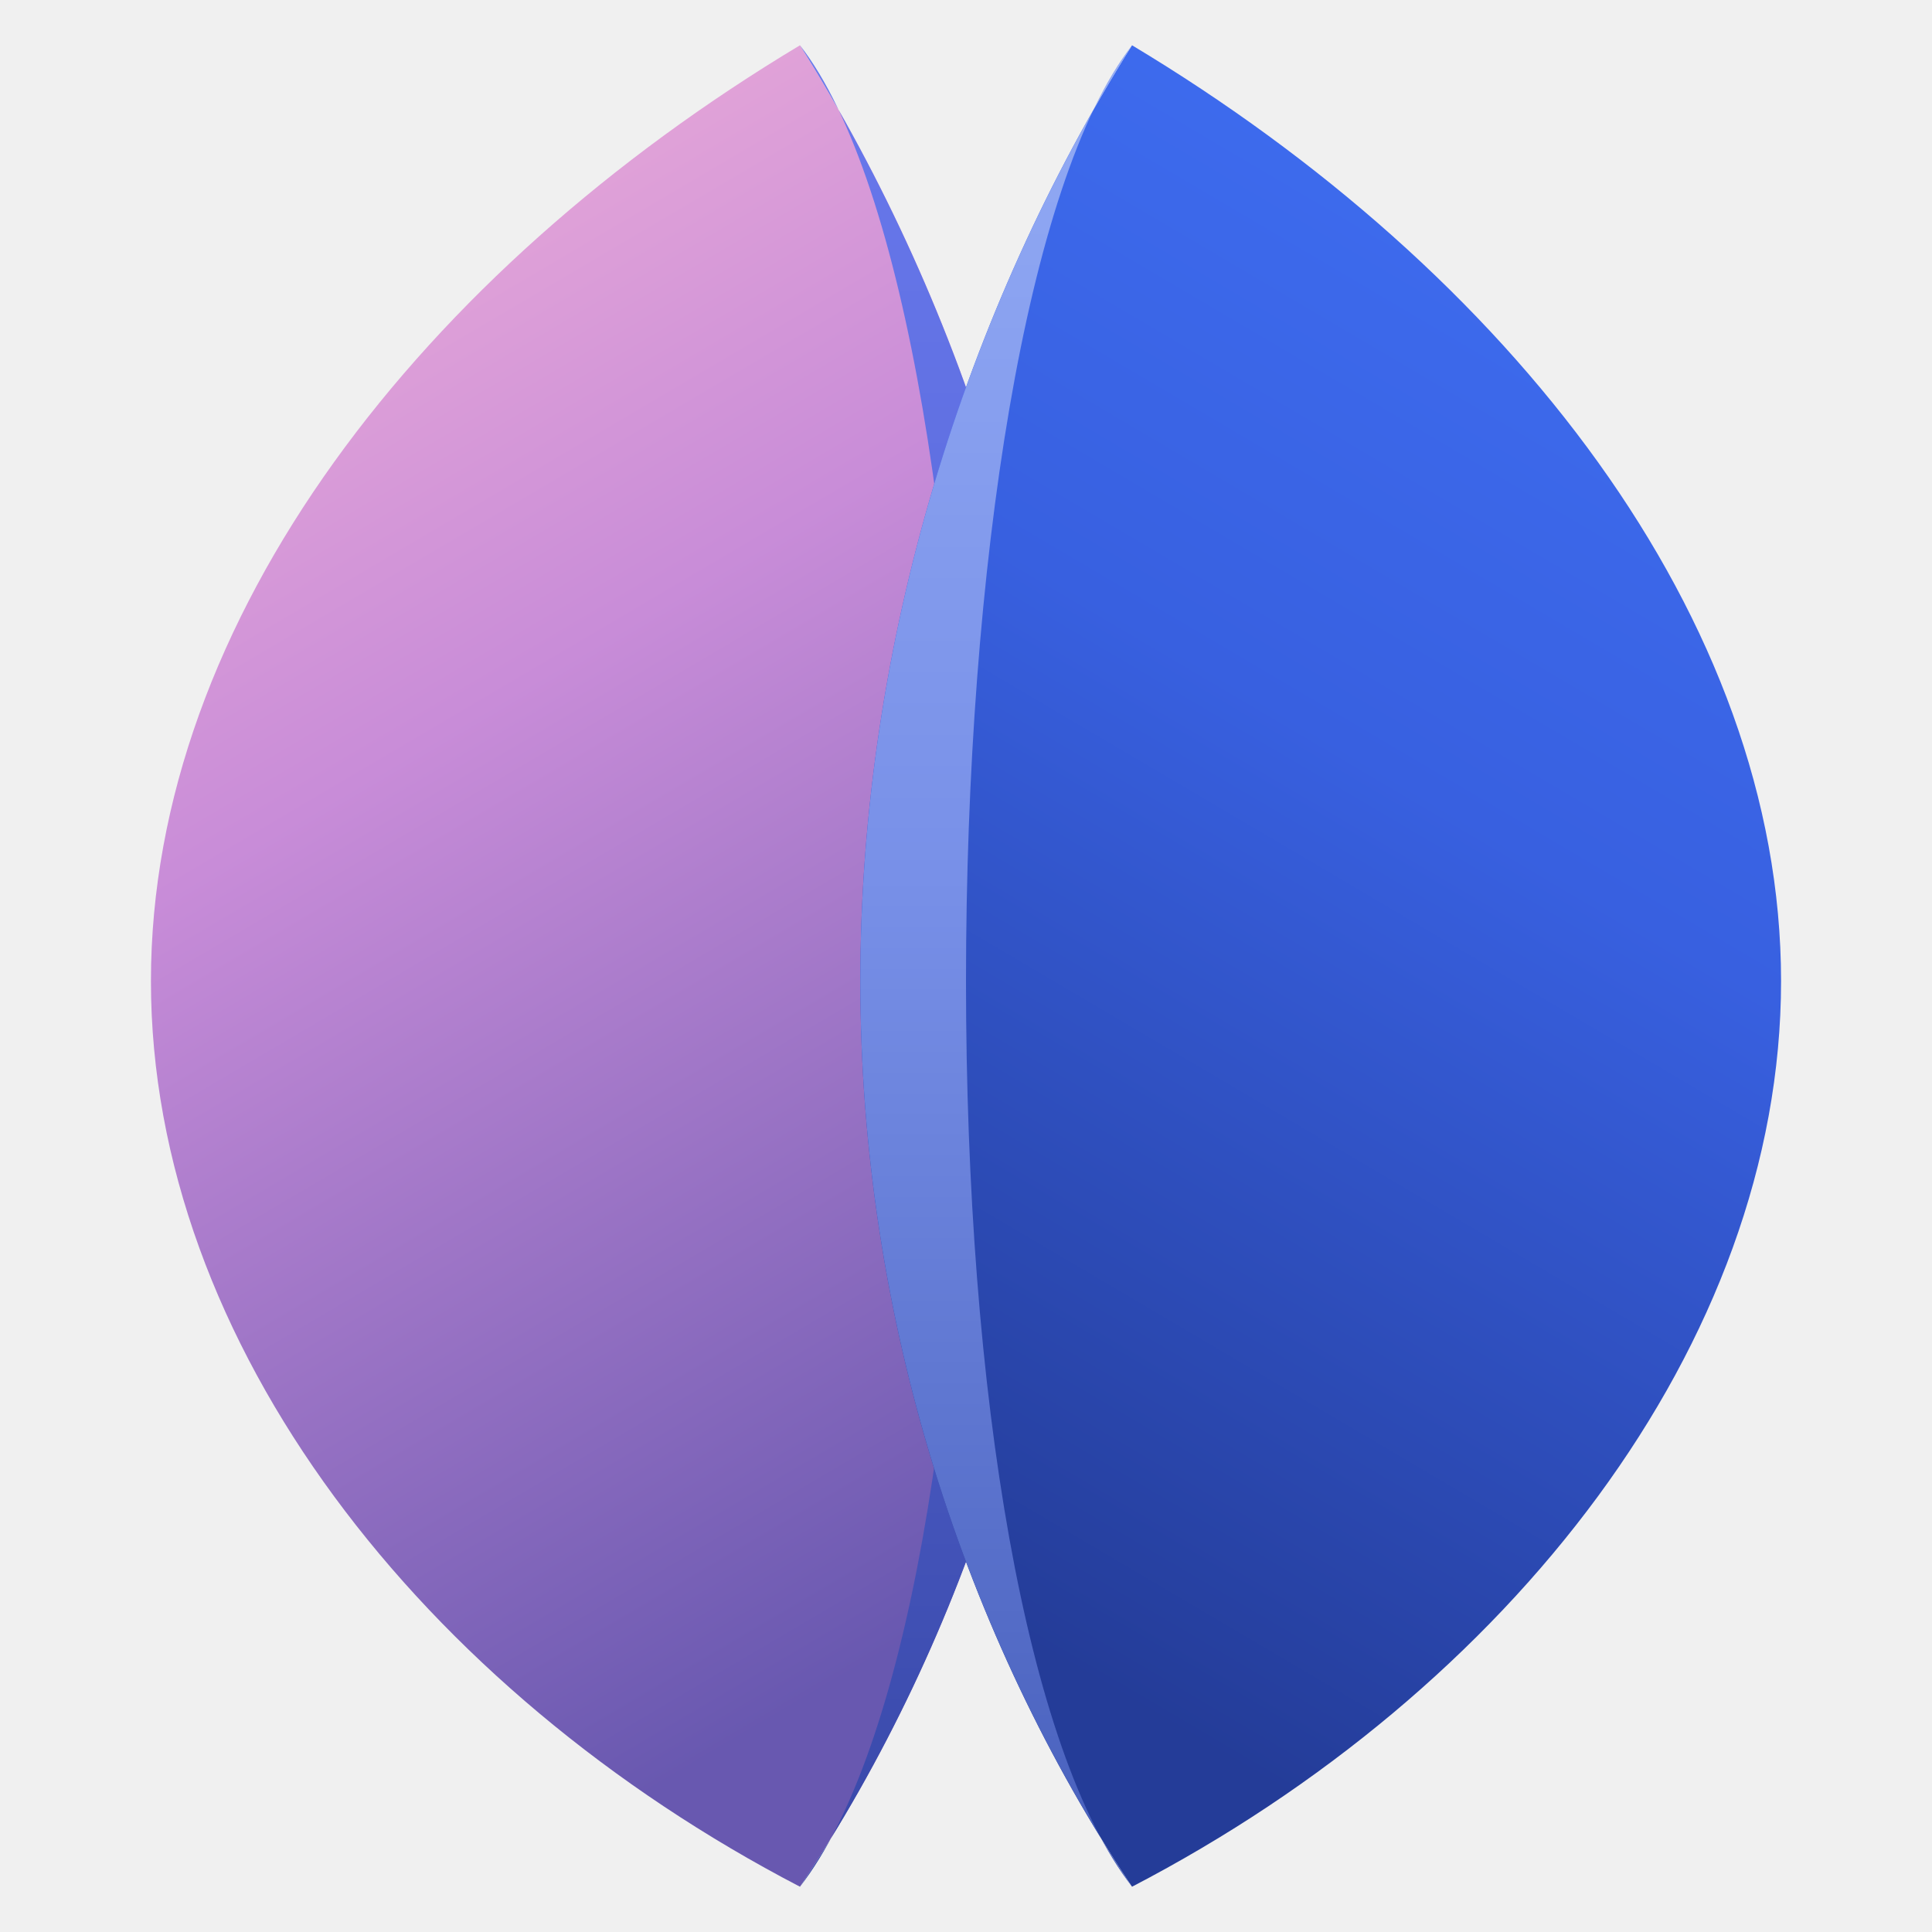
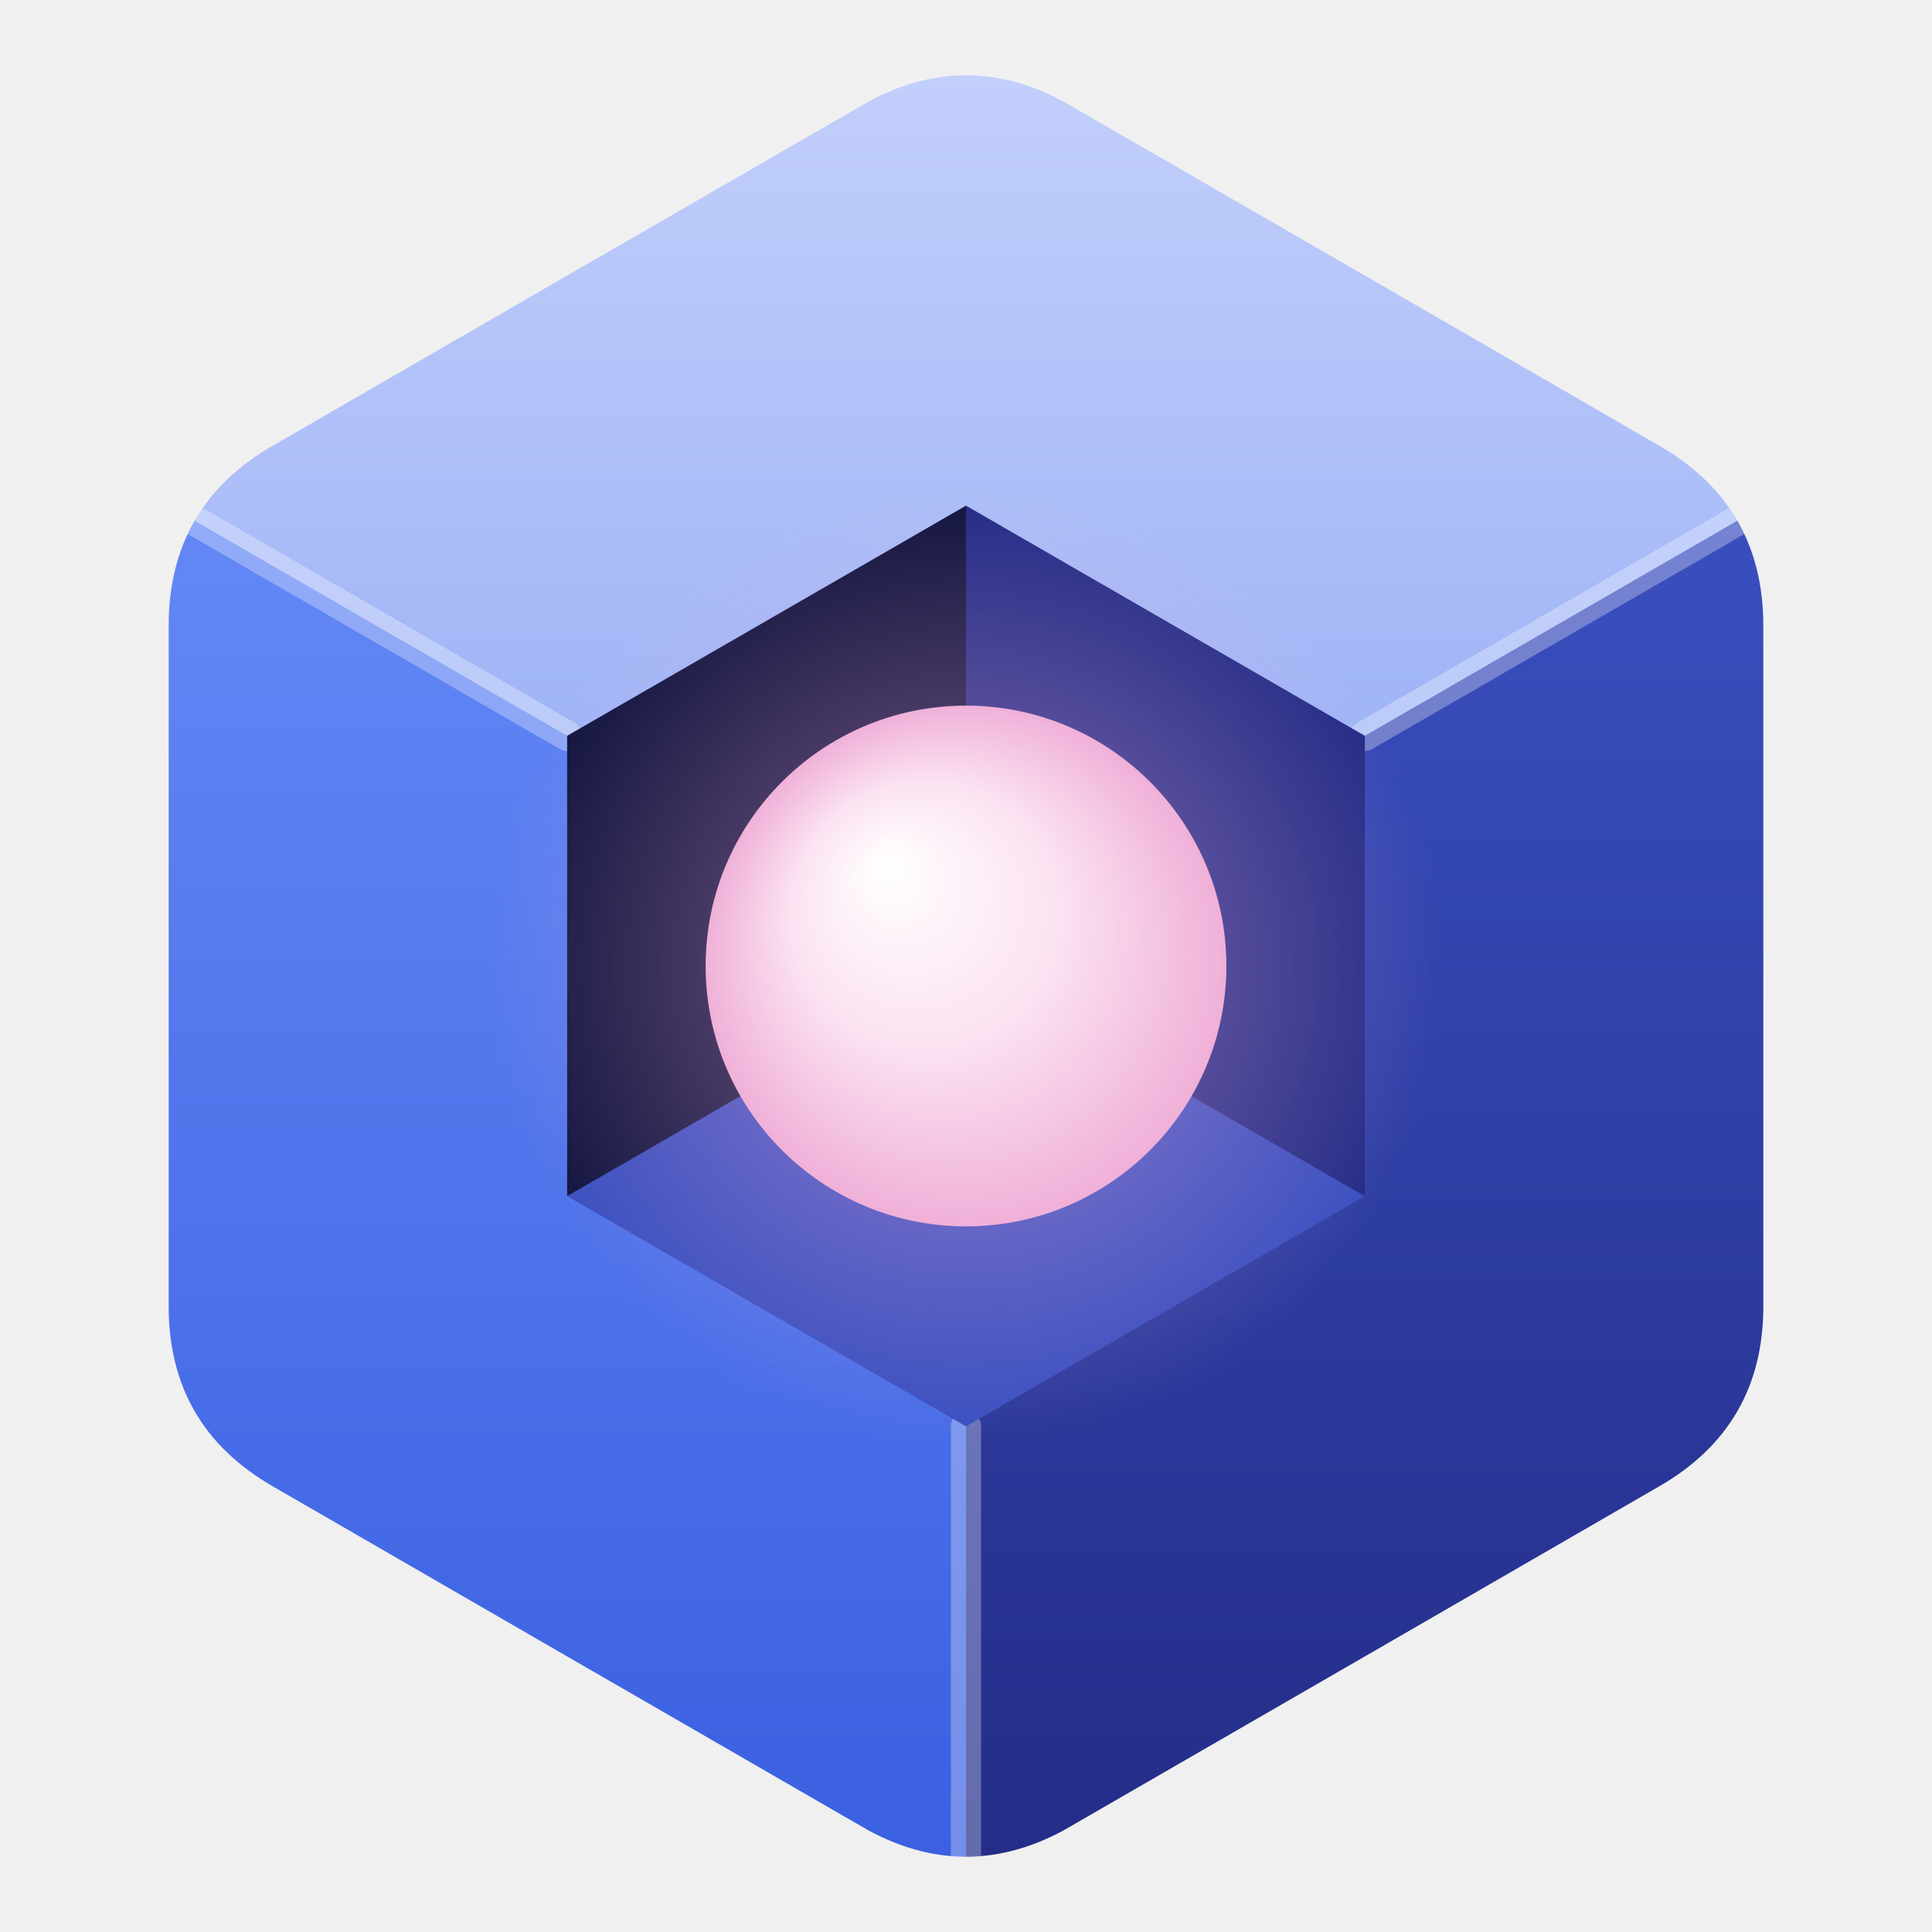
<svg xmlns="http://www.w3.org/2000/svg" viewBox="0 0 512 512">
  <defs>
-     <linearGradient id="lo" x1=".1" y1="0" x2=".4" y2="1">
-       <stop offset="0%" stop-color="#F0B0D8" />
-       <stop offset="40%" stop-color="#C88CD8" />
-       <stop offset="100%" stop-color="#6858B0" />
+     <linearGradient id="top" gradientUnits="userSpaceOnUse" x1="0" y1="12" x2="0" y2="256">
+       <stop offset="0%" stop-color="#C4D0FB" />
+       <stop offset="100%" stop-color="#93ABF5" />
    </linearGradient>
-     <linearGradient id="li" x1=".5" y1="0" x2=".5" y2="1">
-       <stop offset="0%" stop-color="#6878EC" />
-       <stop offset="45%" stop-color="#5868D8" />
-       <stop offset="100%" stop-color="#3848A8" />
+     <linearGradient id="left" gradientUnits="userSpaceOnUse" x1="0" y1="134" x2="0" y2="500">
+       <stop offset="0%" stop-color="#6388F6" />
+       <stop offset="100%" stop-color="#3A5FE0" />
    </linearGradient>
-     <linearGradient id="ro" x1=".9" y1="0" x2=".6" y2="1">
-       <stop offset="0%" stop-color="#4070F4" />
-       <stop offset="45%" stop-color="#3860E0" />
-       <stop offset="100%" stop-color="#243C98" />
+     <linearGradient id="right" gradientUnits="userSpaceOnUse" x1="0" y1="134" x2="0" y2="500">
+       <stop offset="0%" stop-color="#3A4FC0" />
+       <stop offset="100%" stop-color="#232C86" />
    </linearGradient>
-     <linearGradient id="ri" x1=".5" y1="0" x2=".5" y2="1">
-       <stop offset="0%" stop-color="#92AAF4" />
-       <stop offset="45%" stop-color="#7890E8" />
-       <stop offset="100%" stop-color="#4860BC" />
-     </linearGradient>
+     <radialGradient id="glow">
+       <stop offset="0%" stop-color="#F0B0D8" stop-opacity=".7" />
+       <stop offset="100%" stop-color="#F0B0D8" stop-opacity="0" />
+     </radialGradient>
+     <radialGradient id="orb" fx="34%" fy="30%">
+       <stop offset="0%" stop-color="#FFFFFF" />
+       <stop offset="50%" stop-color="#FBE3F2" />
+       <stop offset="100%" stop-color="#F0B0D8" />
+     </radialGradient>
+     <clipPath id="cube">
+       <path d="M228.4 27.9Q256 12 283.6 27.9L439.7 118.1Q467.3 134 467.3 165.8L467.3 346.2Q467.3 378 439.7 393.9L283.6 484.1Q256 500 228.4 484.1L72.3 393.9Q44.7 378 44.7 346.2L44.7 165.8Q44.7 134 72.3 118.1Z" />
+     </clipPath>
  </defs>
-   <path d="M212 12 C112 72 40 164 40 260 C40 356 112 448 212 500 C256 434 284 350 284 260 C284 170 256 82 212 12Z" fill="url(#lo)" />
-   <path d="M212 12 C256 82 284 170 284 260 C284 350 256 434 212 500 C240 464 256 370 256 260 C256 150 240 48 212 12Z" fill="url(#li)" />
-   <path d="M300 12 C400 72 472 164 472 260 C472 356 400 448 300 500 C256 434 228 350 228 260 C228 170 256 82 300 12Z" fill="url(#ro)" />
-   <path d="M300 12 C256 82 228 170 228 260 C228 350 256 434 300 500 C272 464 256 370 256 260 C256 150 272 48 300 12Z" fill="url(#ri)" />
+   <g clip-path="url(#cube)">
+     <polygon points="256,12 467.3,134 256,256 44.7,134" fill="url(#top)" />
+     <polygon points="44.7,134 256,256 256,500 44.7,378" fill="url(#left)" />
+     <polygon points="467.3,134 256,256 256,500 467.3,378" fill="url(#right)" />
+     <path d="M150.3 195L44.7 134M361.7 195L467.3 134M256 378L256 500" fill="none" stroke="#FFFFFF" stroke-opacity=".3" stroke-width="8" stroke-linecap="round" />
+   </g>
+   <polygon points="256,256 361.7,317 256,378 150.3,317" fill="#3A4FC0" />
+   <polygon points="256,134 361.7,195 361.7,317 256,256" fill="#232C86" />
+   <polygon points="256,134 150.3,195 150.3,317 256,256" fill="#11143F" />
+   <circle cx="256" cy="256" r="127.3" fill="url(#glow)" opacity=".75" />
+   <circle cx="256" cy="256" r="69" fill="url(#orb)" />
</svg>
